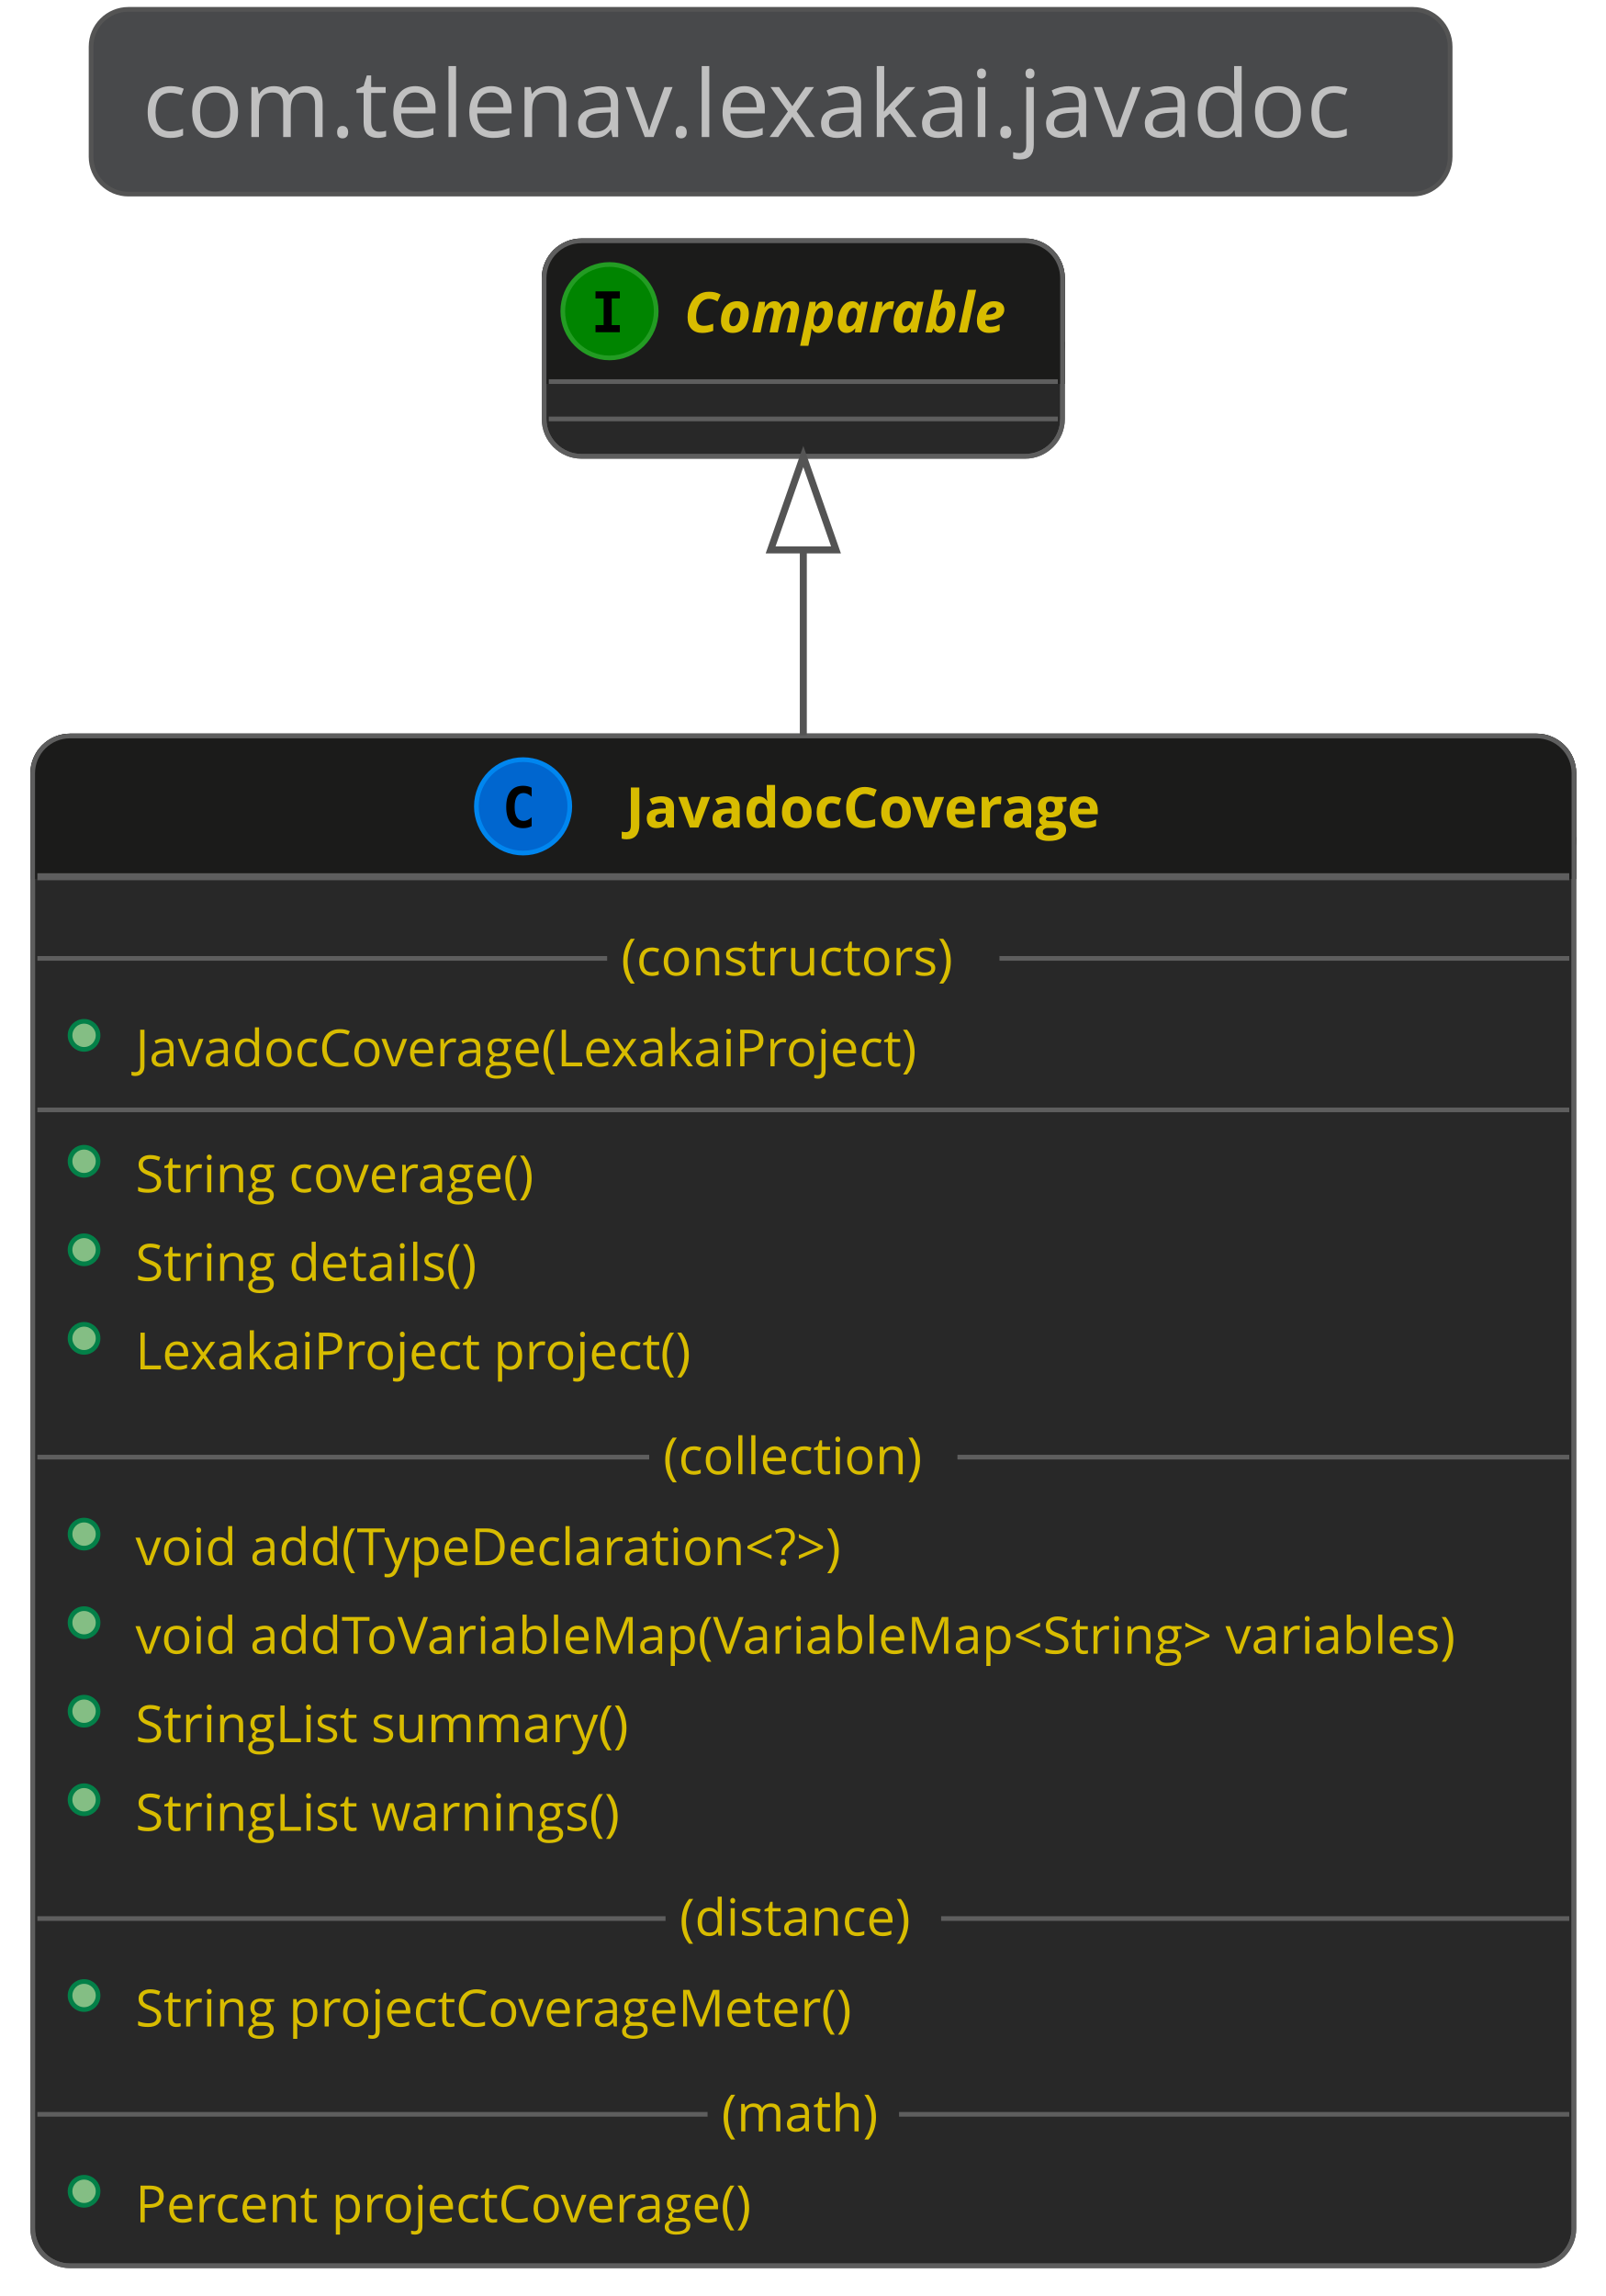
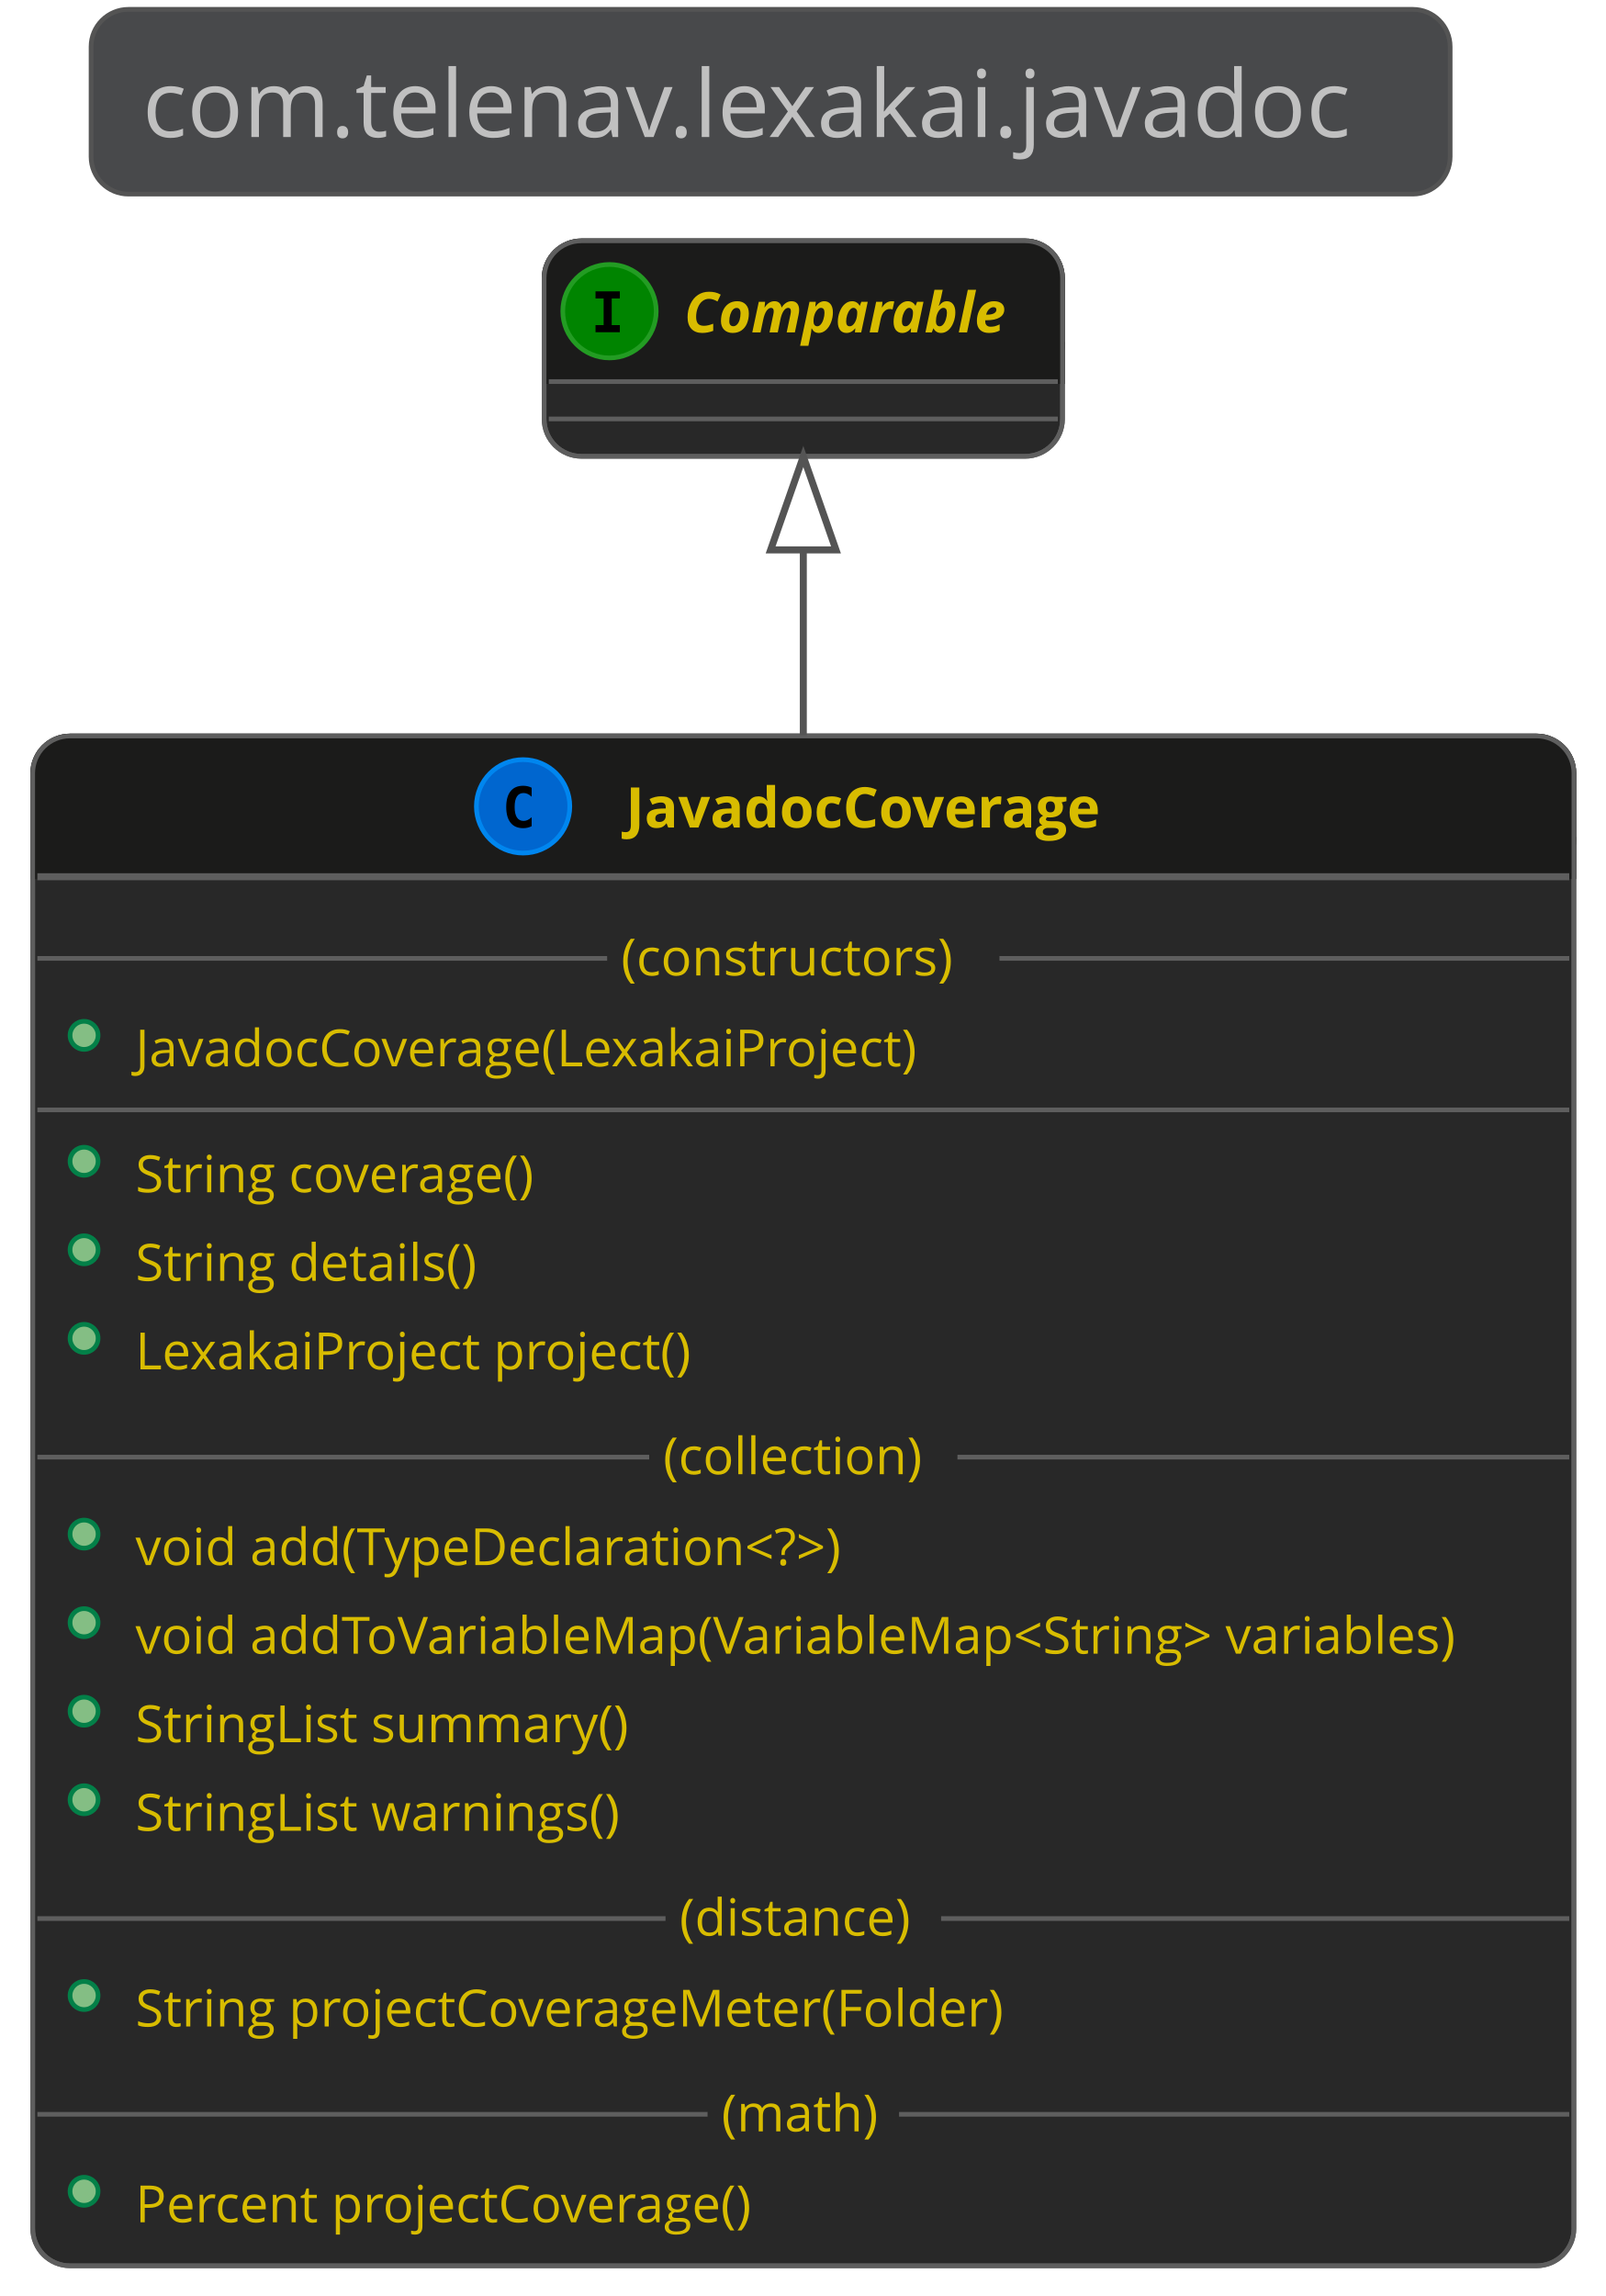
<svg xmlns="http://www.w3.org/2000/svg" contentScriptType="application/ecmascript" contentStyleType="text/css" height="512.5px" preserveAspectRatio="none" style="width:358px;height:512px;background:#333333;" version="1.1" viewBox="0 0 358 512" width="358.333px" zoomAndPan="magnify">
  <defs />
  <g>
    <rect fill="#48494B" height="41.203" rx="8.333" ry="8.333" style="stroke:#545454;stroke-width:1.042;" width="303.125" x="20.312" y="2.083" />
    <text fill="#C0C0C0" font-family="Open Sans,Avenir,Nunito,Arial,Helvetica,SansSerif" font-size="20.833" lengthAdjust="spacing" textLength="280.208" x="31.771" y="30.558">com.telenav.lexakai.javadoc</text>
    <rect codeLine="6" fill="#282828" height="48.055" id="Comparable" rx="8.333" ry="8.333" style="stroke:#5E5E5E;stroke-width:1.042;" width="115.625" x="121.354" y="53.703" />
    <rect fill="#1B1B1A" height="31.388" rx="8.333" ry="8.333" style="stroke:#1B1B1A;stroke-width:1.042;" width="115.625" x="121.354" y="53.703" />
    <rect fill="#1B1B1A" height="8.333" style="stroke:#1B1B1A;stroke-width:1.042;" width="115.625" x="121.354" y="76.758" />
    <rect codeLine="6" fill="none" height="48.055" id="Comparable" rx="8.333" ry="8.333" style="stroke:#5E5E5E;stroke-width:1.042;" width="115.625" x="121.354" y="53.703" />
    <ellipse cx="135.938" cy="69.397" fill="#008400" rx="10.417" ry="10.417" style="stroke:#239C23;stroke-width:1.042;" />
    <path d="M132.821,66.559 L132.821,64.972 L138.247,64.972 L138.247,66.559 L136.434,66.559 L136.434,72.498 L138.247,72.498 L138.247,74.085 L132.821,74.085 L132.821,72.498 L134.633,72.498 L134.633,66.559 Z " fill="#000000" />
    <text fill="#D8BC00" font-family="Open Sans,Avenir,Nunito,Arial,Helvetica,SansSerif" font-size="12.5" font-style="italic" font-weight="bold" lengthAdjust="spacing" textLength="78.125" x="152.604" y="74.121">Comparable</text>
    <line style="stroke:#5E5E5E;stroke-width:1.042;" x1="122.396" x2="235.938" y1="85.091" y2="85.091" />
    <line style="stroke:#5E5E5E;stroke-width:1.042;" x1="122.396" x2="235.938" y1="93.424" y2="93.424" />
    <rect codeLine="9" fill="#282828" height="341.15" id="JavadocCoverage" rx="8.333" ry="8.333" style="stroke:#5E5E5E;stroke-width:1.042;" width="343.75" x="7.292" y="164.119" />
    <rect fill="#1B1B1A" height="31.388" rx="8.333" ry="8.333" style="stroke:#1B1B1A;stroke-width:1.042;" width="343.75" x="7.292" y="164.119" />
    <rect fill="#1B1B1A" height="8.333" style="stroke:#1B1B1A;stroke-width:1.042;" width="343.75" x="7.292" y="187.174" />
    <rect codeLine="9" fill="none" height="341.15" id="JavadocCoverage" rx="8.333" ry="8.333" style="stroke:#5E5E5E;stroke-width:1.042;" width="343.75" x="7.292" y="164.119" />
    <ellipse cx="116.667" cy="179.814" fill="#0066CF" rx="10.417" ry="10.417" style="stroke:#0086EF;stroke-width:1.042;" />
    <path d="M118.577,184.239 Q118.15,184.458 117.68,184.568 Q117.21,184.678 116.691,184.678 Q114.848,184.678 113.877,183.464 Q112.907,182.249 112.907,179.954 Q112.907,177.653 113.877,176.438 Q114.848,175.224 116.691,175.224 Q117.21,175.224 117.686,175.334 Q118.162,175.444 118.577,175.663 L118.577,177.665 Q118.113,177.238 117.677,177.04 Q117.24,176.841 116.776,176.841 Q115.788,176.841 115.284,177.625 Q114.781,178.41 114.781,179.954 Q114.781,181.492 115.284,182.276 Q115.788,183.061 116.776,183.061 Q117.24,183.061 117.677,182.862 Q118.113,182.664 118.577,182.237 Z " fill="#000000" />
    <text fill="#D8BC00" font-family="Open Sans,Avenir,Nunito,Arial,Helvetica,SansSerif" font-size="12.5" font-weight="bold" lengthAdjust="spacing" textLength="110.417" x="139.583" y="184.538">JavadocCoverage</text>
    <line style="stroke:#5E5E5E;stroke-width:1.562;" x1="8.333" x2="350" y1="195.508" y2="195.508" />
    <ellipse cx="18.75" cy="230.878" fill="#84BE84" rx="3.125" ry="3.125" style="stroke:#038048;stroke-width:1.042;" />
    <text fill="#D8BC00" font-family="Open Sans,Avenir,Nunito,Arial,Helvetica,SansSerif" font-size="11.458" lengthAdjust="spacing" textLength="184.375" x="30.208" y="237.789">JavadocCoverage(LexakaiProject)</text>
    <line style="stroke:#5E5E5E;stroke-width:1.042;" x1="8.333" x2="135.417" y1="213.714" y2="213.714" />
    <text fill="#D8BC00" font-family="Open Sans,Avenir,Nunito,Arial,Helvetica,SansSerif" font-size="11.458" lengthAdjust="spacing" textLength="81.25" x="138.542" y="217.523">(constructors)</text>
    <line style="stroke:#5E5E5E;stroke-width:1.042;" x1="222.917" x2="350" y1="213.714" y2="213.714" />
    <line style="stroke:#5E5E5E;stroke-width:1.042;" x1="8.333" x2="350" y1="247.498" y2="247.498" />
    <ellipse cx="18.75" cy="258.956" fill="#84BE84" rx="3.125" ry="3.125" style="stroke:#038048;stroke-width:1.042;" />
    <text fill="#D8BC00" font-family="Open Sans,Avenir,Nunito,Arial,Helvetica,SansSerif" font-size="11.458" lengthAdjust="spacing" textLength="95.833" x="30.208" y="265.867">String coverage()</text>
    <ellipse cx="18.75" cy="278.701" fill="#84BE84" rx="3.125" ry="3.125" style="stroke:#038048;stroke-width:1.042;" />
    <text fill="#D8BC00" font-family="Open Sans,Avenir,Nunito,Arial,Helvetica,SansSerif" font-size="11.458" lengthAdjust="spacing" textLength="81.25" x="30.208" y="285.612">String details()</text>
    <ellipse cx="18.75" cy="298.446" fill="#84BE84" rx="3.125" ry="3.125" style="stroke:#038048;stroke-width:1.042;" />
    <text fill="#D8BC00" font-family="Open Sans,Avenir,Nunito,Arial,Helvetica,SansSerif" font-size="11.458" lengthAdjust="spacing" textLength="131.25" x="30.208" y="305.357">LexakaiProject project()</text>
    <ellipse cx="18.75" cy="342.102" fill="#84BE84" rx="3.125" ry="3.125" style="stroke:#038048;stroke-width:1.042;" />
    <text fill="#D8BC00" font-family="Open Sans,Avenir,Nunito,Arial,Helvetica,SansSerif" font-size="11.458" lengthAdjust="spacing" textLength="170.833" x="30.208" y="349.013">void add(TypeDeclaration&lt;?&gt;)</text>
    <ellipse cx="18.75" cy="361.847" fill="#84BE84" rx="3.125" ry="3.125" style="stroke:#038048;stroke-width:1.042;" />
    <text fill="#D8BC00" font-family="Open Sans,Avenir,Nunito,Arial,Helvetica,SansSerif" font-size="11.458" lengthAdjust="spacing" textLength="311.458" x="30.208" y="368.758">void addToVariableMap(VariableMap&lt;String&gt; variables)</text>
    <ellipse cx="18.75" cy="381.592" fill="#84BE84" rx="3.125" ry="3.125" style="stroke:#038048;stroke-width:1.042;" />
    <text fill="#D8BC00" font-family="Open Sans,Avenir,Nunito,Arial,Helvetica,SansSerif" font-size="11.458" lengthAdjust="spacing" textLength="116.667" x="30.208" y="388.503">StringList summary()</text>
    <ellipse cx="18.75" cy="401.337" fill="#84BE84" rx="3.125" ry="3.125" style="stroke:#038048;stroke-width:1.042;" />
    <text fill="#D8BC00" font-family="Open Sans,Avenir,Nunito,Arial,Helvetica,SansSerif" font-size="11.458" lengthAdjust="spacing" textLength="115.625" x="30.208" y="408.248">StringList warnings()</text>
    <line style="stroke:#5E5E5E;stroke-width:1.042;" x1="8.333" x2="144.792" y1="324.938" y2="324.938" />
    <text fill="#D8BC00" font-family="Open Sans,Avenir,Nunito,Arial,Helvetica,SansSerif" font-size="11.458" lengthAdjust="spacing" textLength="62.5" x="147.917" y="328.748">(collection)</text>
    <line style="stroke:#5E5E5E;stroke-width:1.042;" x1="213.542" x2="350" y1="324.938" y2="324.938" />
    <ellipse cx="18.75" cy="444.993" fill="#84BE84" rx="3.125" ry="3.125" style="stroke:#038048;stroke-width:1.042;" />
-     <text fill="#D8BC00" font-family="Open Sans,Avenir,Nunito,Arial,Helvetica,SansSerif" font-size="11.458" lengthAdjust="spacing" textLength="168.75" x="30.208" y="451.904">String projectCoverageMeter()</text>
+     <text fill="#D8BC00" font-family="Open Sans,Avenir,Nunito,Arial,Helvetica,SansSerif" font-size="11.458" lengthAdjust="spacing" textLength="204.167" x="30.208" y="451.904">String projectCoverageMeter(Folder)</text>
    <line style="stroke:#5E5E5E;stroke-width:1.042;" x1="8.333" x2="148.438" y1="427.829" y2="427.829" />
    <text fill="#D8BC00" font-family="Open Sans,Avenir,Nunito,Arial,Helvetica,SansSerif" font-size="11.458" lengthAdjust="spacing" textLength="55.208" x="151.562" y="431.639">(distance)</text>
    <line style="stroke:#5E5E5E;stroke-width:1.042;" x1="209.896" x2="350" y1="427.829" y2="427.829" />
    <ellipse cx="18.75" cy="488.649" fill="#84BE84" rx="3.125" ry="3.125" style="stroke:#038048;stroke-width:1.042;" />
    <text fill="#D8BC00" font-family="Open Sans,Avenir,Nunito,Arial,Helvetica,SansSerif" font-size="11.458" lengthAdjust="spacing" textLength="145.833" x="30.208" y="495.561">Percent projectCoverage()</text>
    <line style="stroke:#5E5E5E;stroke-width:1.042;" x1="8.333" x2="157.812" y1="471.485" y2="471.485" />
    <text fill="#D8BC00" font-family="Open Sans,Avenir,Nunito,Arial,Helvetica,SansSerif" font-size="11.458" lengthAdjust="spacing" textLength="36.458" x="160.938" y="475.295">(math)</text>
    <line style="stroke:#5E5E5E;stroke-width:1.042;" x1="200.521" x2="350" y1="471.485" y2="471.485" />
    <path codeLine="8" d="M179.167,122.807 C179.167,135.036 179.167,149.078 179.167,163.994 " fill="none" id="Comparable-backto-JavadocCoverage" style="stroke:#545454;stroke-width:1.562;" />
    <polygon fill="none" points="171.875,122.63,179.167,101.796,186.458,122.63,171.875,122.63" style="stroke:#545454;stroke-width:1.562;" />
  </g>
</svg>
